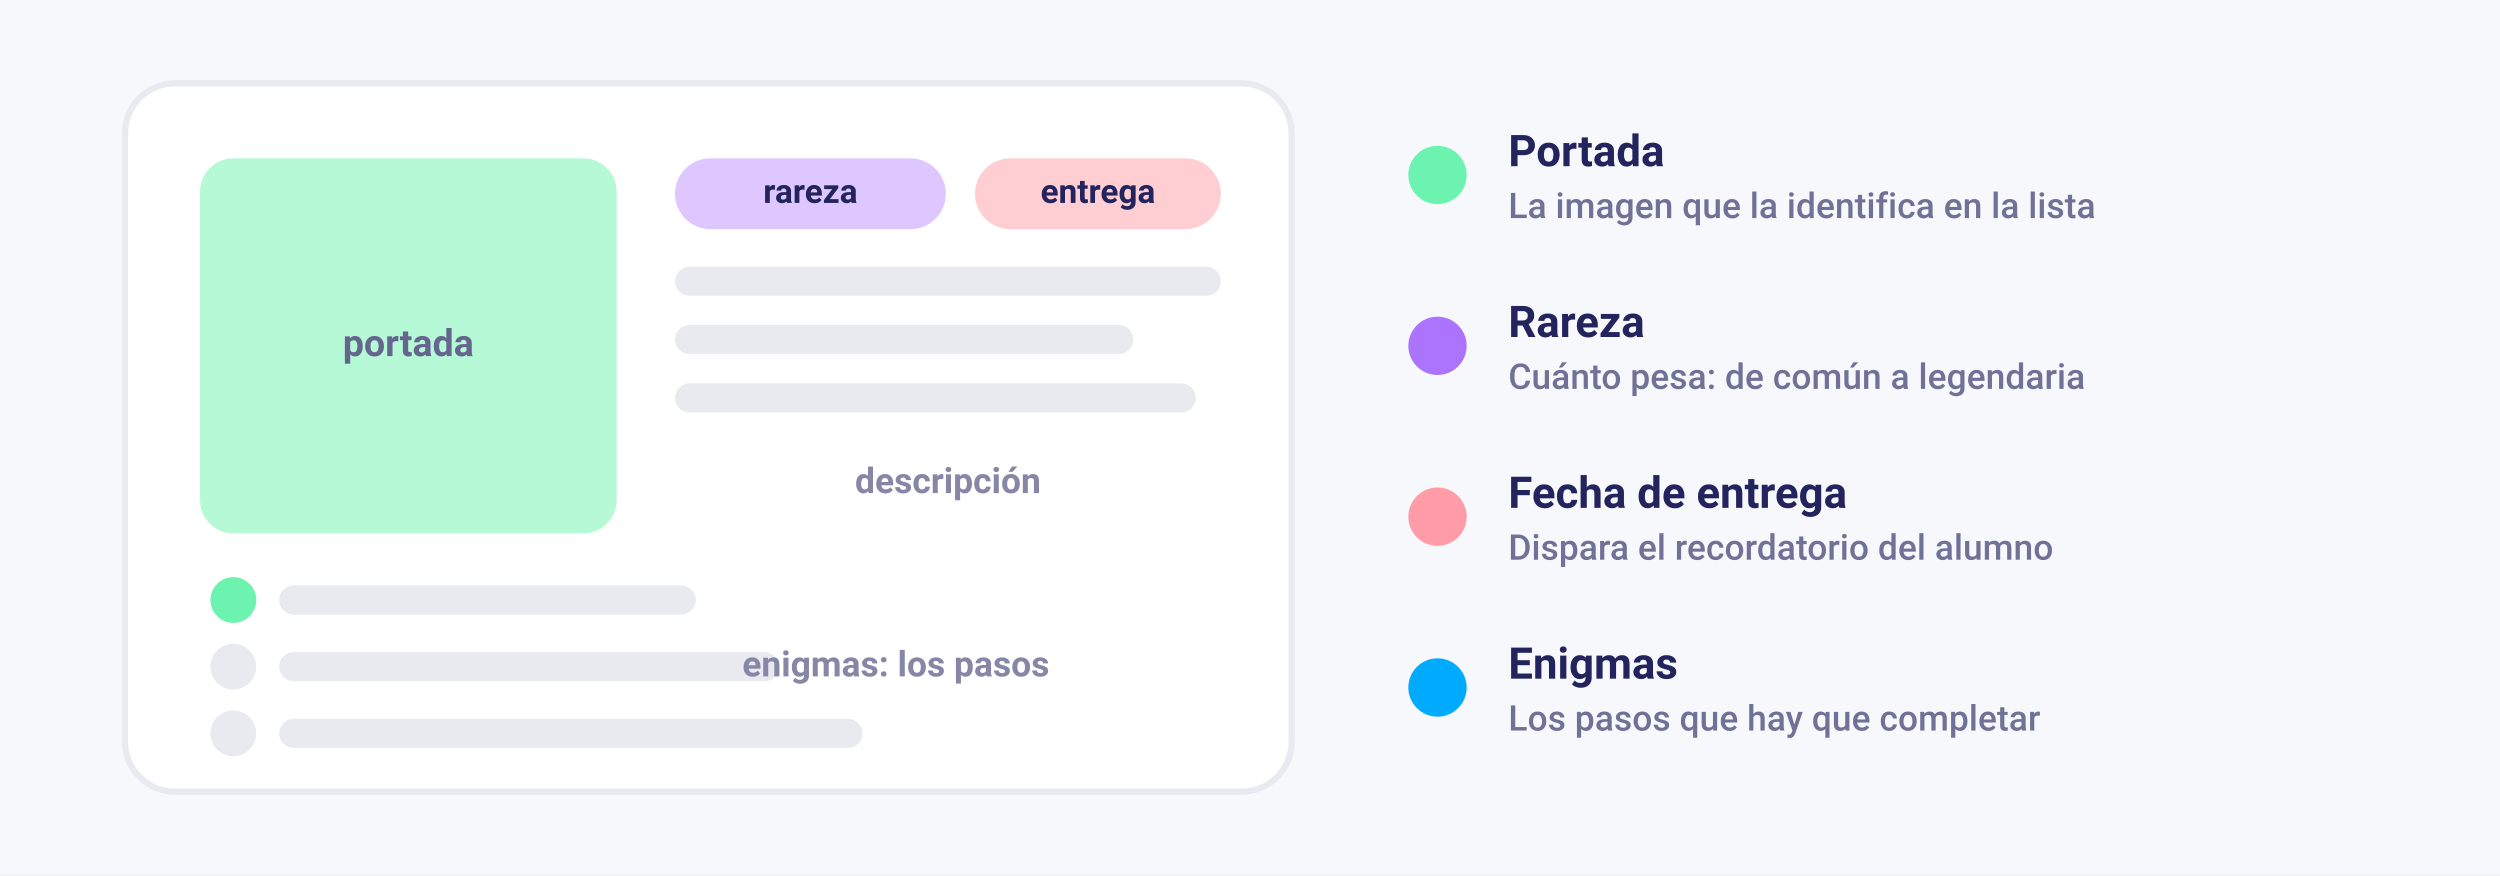
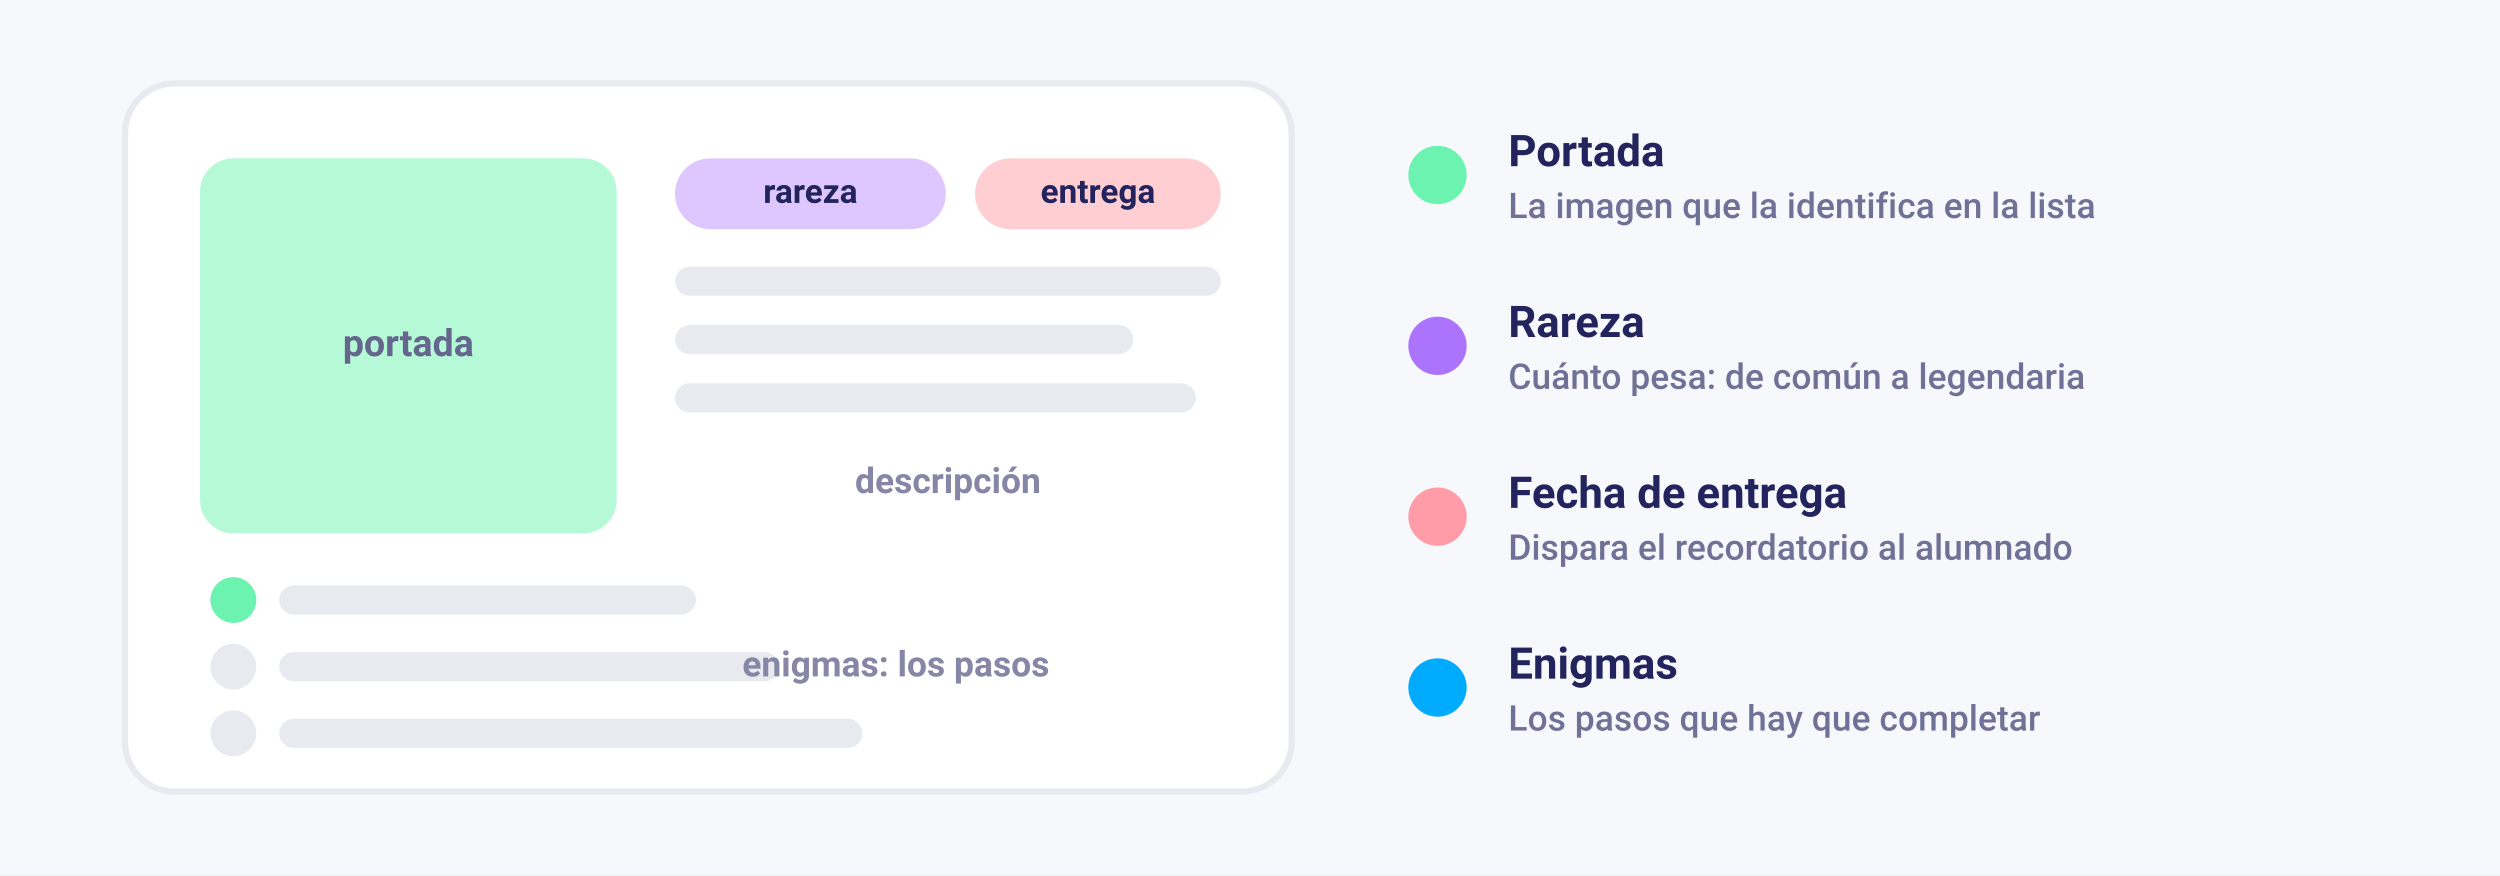
<svg xmlns="http://www.w3.org/2000/svg" viewBox="0 0 1200 420" width="1200" height="420" role="img">
  <rect x="0" y="0" width="1200" height="420" rx="0" fill="#F7F8FC" />
  <rect x="60" y="40" width="560" height="340" rx="24" fill="#FFFFFF" stroke="#E9EAF0" stroke-width="3" />
  <rect x="96" y="76" width="200" height="180" rx="16" fill="#B6F9D7" />
  <text x="196" y="166" font-family="-apple-system, BlinkMacSystemFont, 'Segoe UI', Roboto, 'Helvetica Neue', Arial, sans-serif" font-size="18" font-weight="600" fill="#65668E" text-anchor="middle" dominant-baseline="middle">portada</text>
  <rect x="324" y="76" width="130" height="34" rx="17" fill="#DEC7FE" />
  <text x="389" y="93" font-family="-apple-system, BlinkMacSystemFont, 'Segoe UI', Roboto, 'Helvetica Neue', Arial, sans-serif" font-size="16" font-weight="600" fill="#23245D" text-anchor="middle" dominant-baseline="middle">rareza</text>
  <rect x="468" y="76" width="118" height="34" rx="17" fill="#FFCED3" />
  <text x="527" y="93" font-family="-apple-system, BlinkMacSystemFont, 'Segoe UI', Roboto, 'Helvetica Neue', Arial, sans-serif" font-size="16" font-weight="600" fill="#23245D" text-anchor="middle" dominant-baseline="middle">entrega</text>
  <rect x="324" y="128" width="262" height="14" rx="7" fill="#E9EAF0" />
  <rect x="324" y="156" width="220" height="14" rx="7" fill="#E9EAF0" />
  <rect x="324" y="184" width="250" height="14" rx="7" fill="#E9EAF0" />
  <text x="455" y="232" font-family="-apple-system, BlinkMacSystemFont, 'Segoe UI', Roboto, 'Helvetica Neue', Arial, sans-serif" font-size="17" font-weight="600" fill="#8687A6" text-anchor="middle" dominant-baseline="middle">descripción</text>
  <circle cx="112" cy="288" r="11" fill="#6CF3AF" />
  <rect x="134" y="281" width="200" height="14" rx="7" fill="#E9EAF0" />
  <circle cx="112" cy="320" r="11" fill="#E9EAF0" />
  <rect x="134" y="313" width="240" height="14" rx="7" fill="#E9EAF0" />
  <circle cx="112" cy="352" r="11" fill="#E9EAF0" />
  <rect x="134" y="345" width="280" height="14" rx="7" fill="#E9EAF0" />
  <text x="430" y="320" font-family="-apple-system, BlinkMacSystemFont, 'Segoe UI', Roboto, 'Helvetica Neue', Arial, sans-serif" font-size="17" font-weight="600" fill="#8687A6" text-anchor="middle" dominant-baseline="middle">enigmas: los pasos</text>
  <circle cx="690" cy="84" r="14" fill="#6CF3AF" />
  <text x="724" y="74" font-family="-apple-system, BlinkMacSystemFont, 'Segoe UI', Roboto, 'Helvetica Neue', Arial, sans-serif" font-size="21" font-weight="700" fill="#23245D" text-anchor="start" dominant-baseline="middle">Portada</text>
  <text x="724" y="100" font-family="-apple-system, BlinkMacSystemFont, 'Segoe UI', Roboto, 'Helvetica Neue', Arial, sans-serif" font-size="17" font-weight="500" fill="#707196" text-anchor="start" dominant-baseline="middle">La imagen que la identifica en la lista</text>
  <circle cx="690" cy="166" r="14" fill="#AC74FD" />
  <text x="724" y="156" font-family="-apple-system, BlinkMacSystemFont, 'Segoe UI', Roboto, 'Helvetica Neue', Arial, sans-serif" font-size="21" font-weight="700" fill="#23245D" text-anchor="start" dominant-baseline="middle">Rareza</text>
  <text x="724" y="182" font-family="-apple-system, BlinkMacSystemFont, 'Segoe UI', Roboto, 'Helvetica Neue', Arial, sans-serif" font-size="17" font-weight="500" fill="#707196" text-anchor="start" dominant-baseline="middle">Cuánto pesa: de común a legendaria</text>
  <circle cx="690" cy="248" r="14" fill="#FF9CA7" />
  <text x="724" y="238" font-family="-apple-system, BlinkMacSystemFont, 'Segoe UI', Roboto, 'Helvetica Neue', Arial, sans-serif" font-size="21" font-weight="700" fill="#23245D" text-anchor="start" dominant-baseline="middle">Fecha de entrega</text>
-   <text x="724" y="264" font-family="-apple-system, BlinkMacSystemFont, 'Segoe UI', Roboto, 'Helvetica Neue', Arial, sans-serif" font-size="17" font-weight="500" fill="#707196" text-anchor="start" dominant-baseline="middle">Dispara el recordatorio del alumno</text>
+   <text x="724" y="264" font-family="-apple-system, BlinkMacSystemFont, 'Segoe UI', Roboto, 'Helvetica Neue', Arial, sans-serif" font-size="17" font-weight="500" fill="#707196" text-anchor="start" dominant-baseline="middle">Dispara el recordatorio al alumnado</text>
  <circle cx="690" cy="330" r="14" fill="#00AAFC" />
  <text x="724" y="320" font-family="-apple-system, BlinkMacSystemFont, 'Segoe UI', Roboto, 'Helvetica Neue', Arial, sans-serif" font-size="21" font-weight="700" fill="#23245D" text-anchor="start" dominant-baseline="middle">Enigmas</text>
  <text x="724" y="346" font-family="-apple-system, BlinkMacSystemFont, 'Segoe UI', Roboto, 'Helvetica Neue', Arial, sans-serif" font-size="17" font-weight="500" fill="#707196" text-anchor="start" dominant-baseline="middle">Los pasos que hay que completar</text>
</svg>
